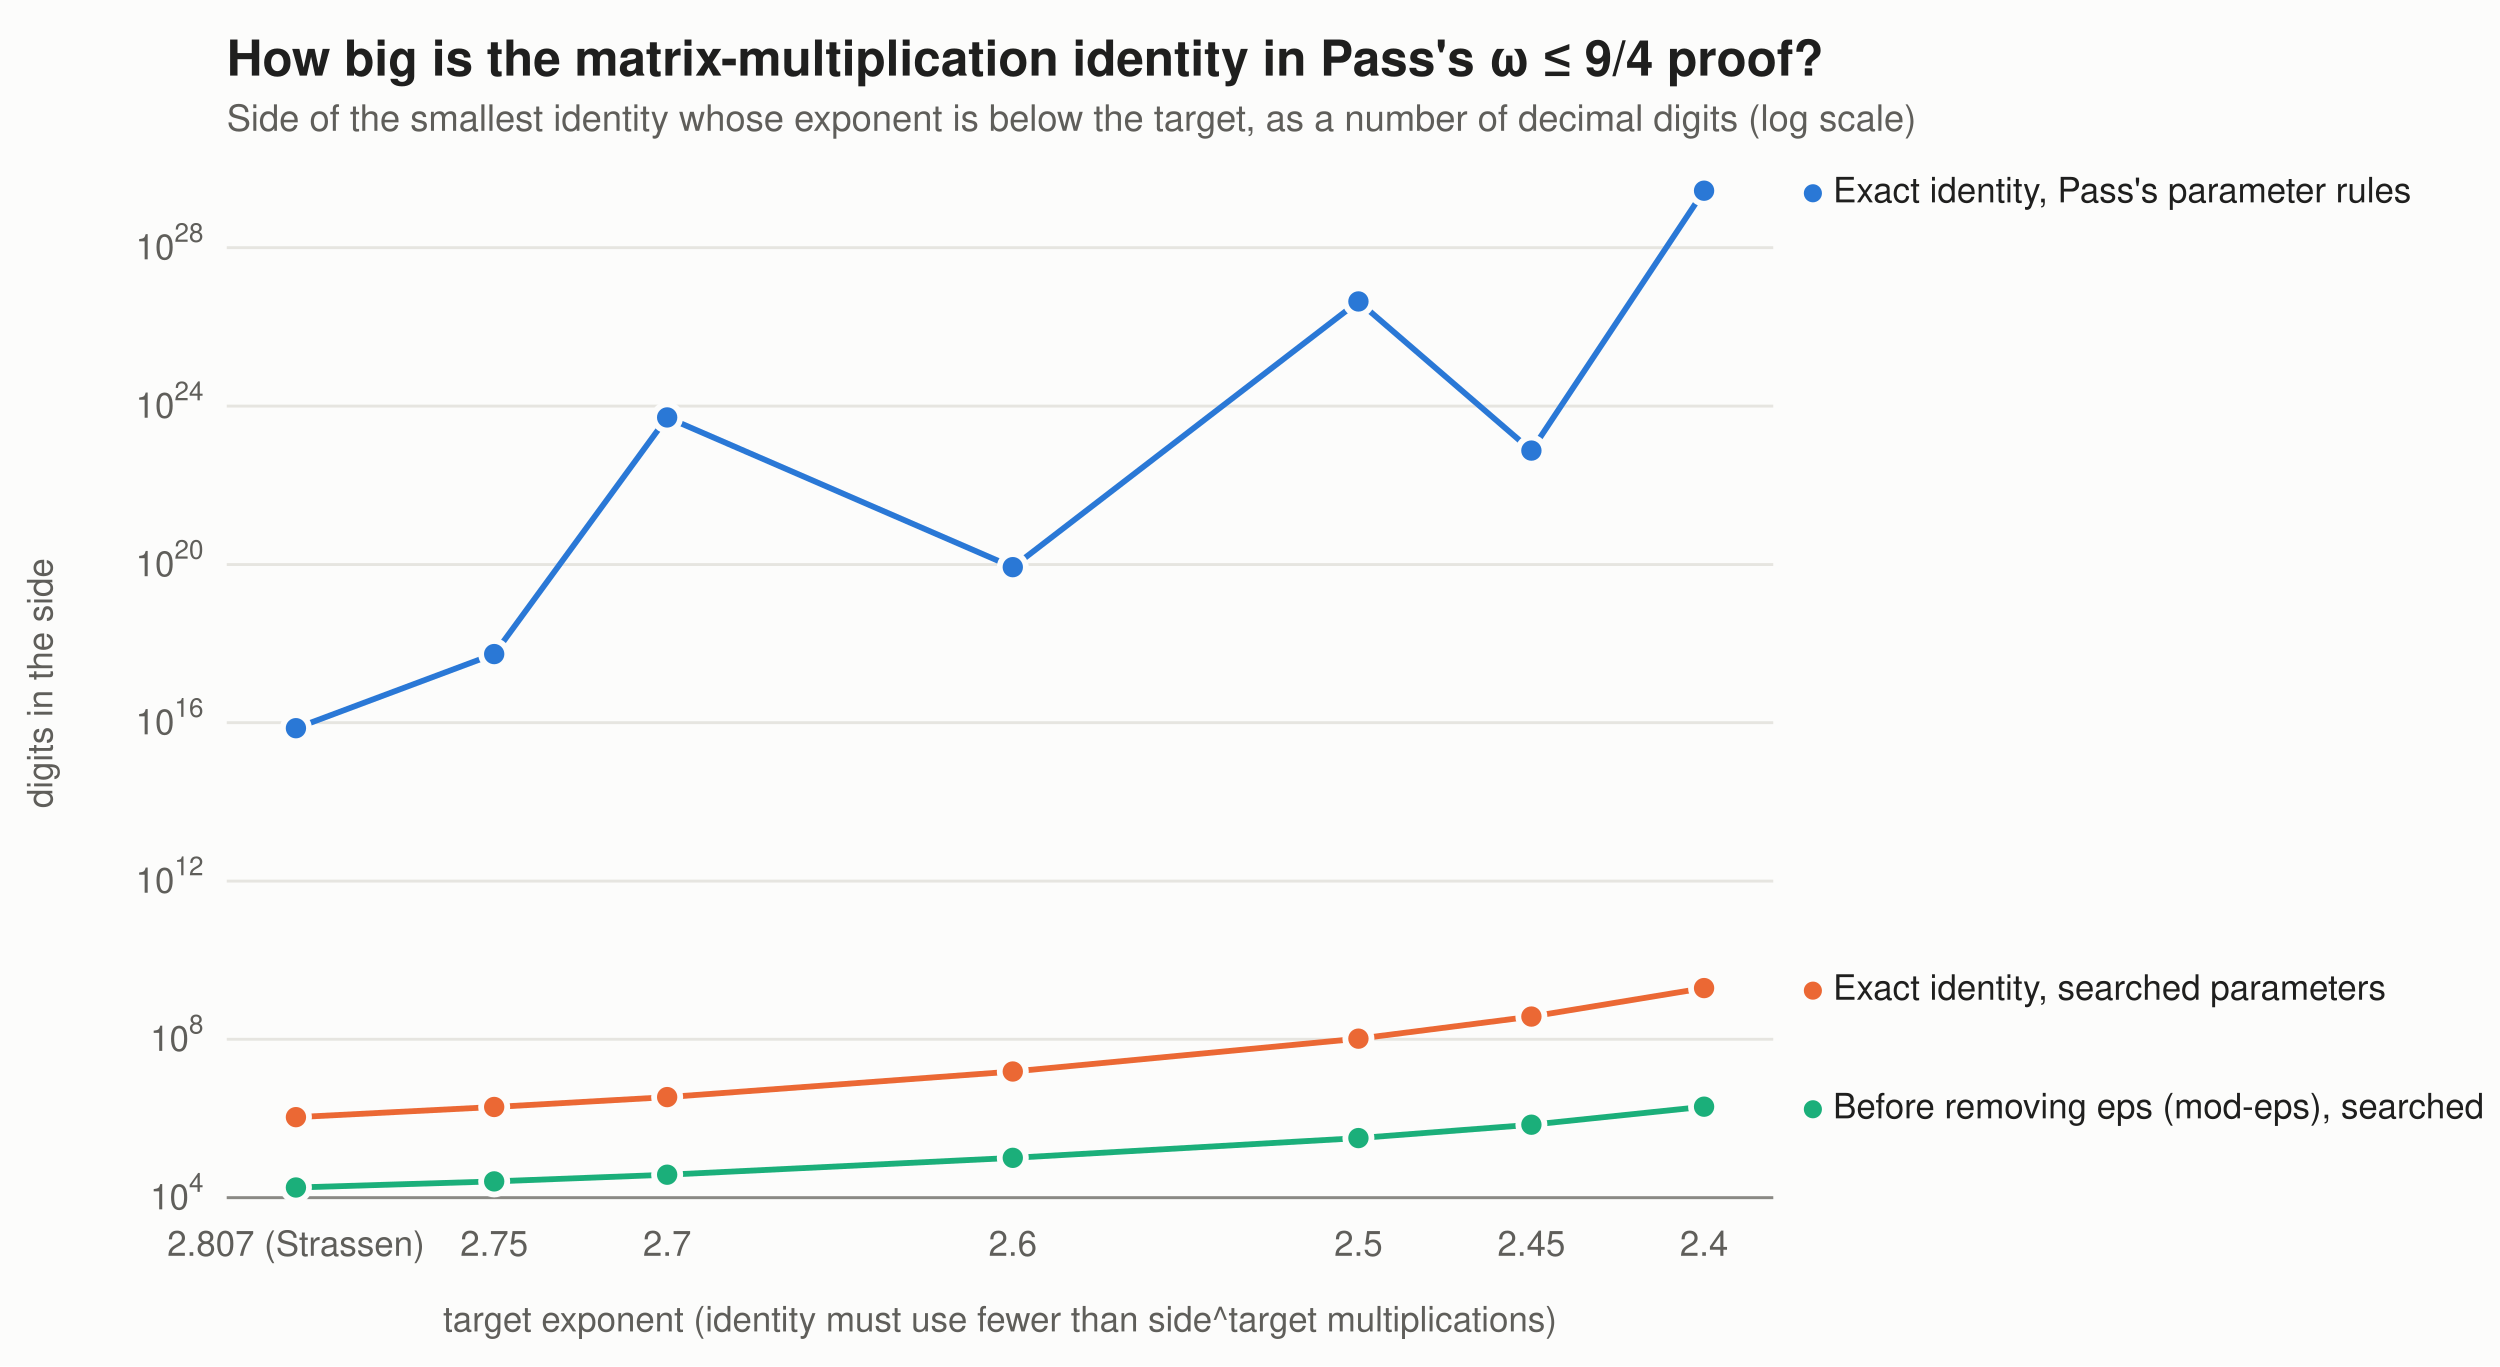
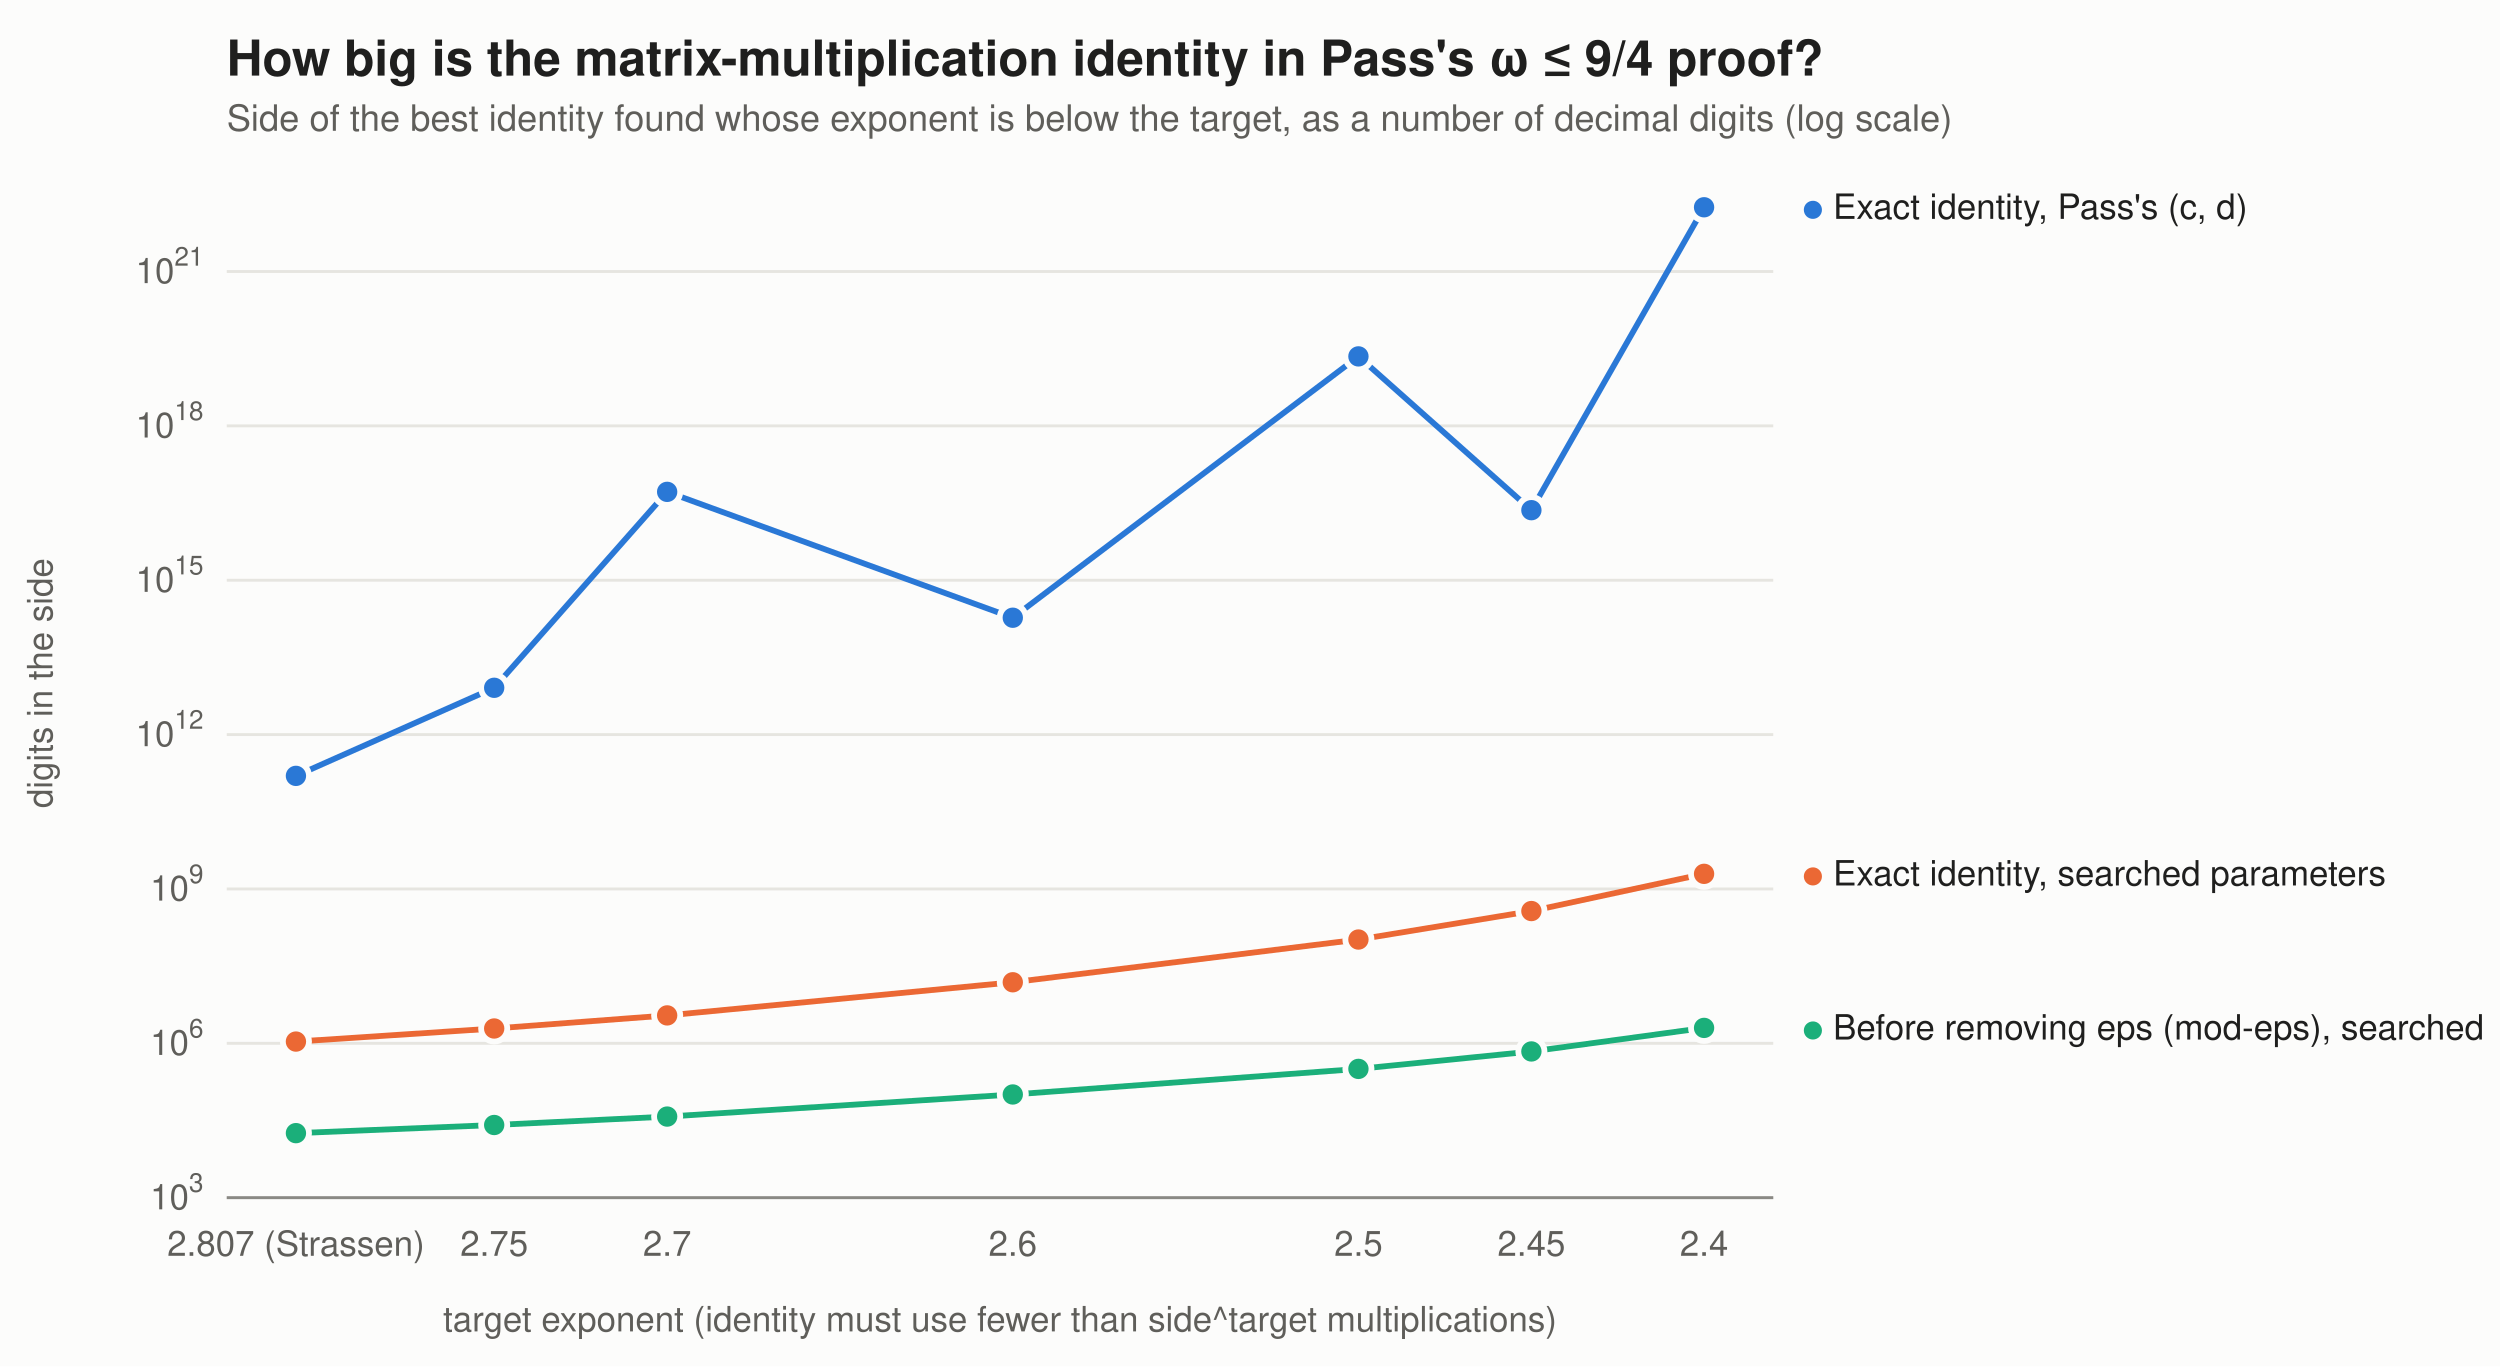
<svg xmlns="http://www.w3.org/2000/svg" width="860" height="470" viewBox="0 0 860 470" font-family="-apple-system,Segoe UI,Helvetica,Arial,sans-serif">
  <rect width="100%" height="100%" fill="#fcfcfb" />
  <text x="78" y="26" font-size="17" font-weight="600" fill="#1f1f1e">How big is the matrix-multiplication identity in Pass's ω ≤ 9/4 proof?</text>
-   <text x="78" y="45" font-size="12.5" fill="#5f5e5a">Side of the smallest identity whose exponent is below the target, as a number of decimal digits (log scale)</text>
+   <text x="78" y="45" font-size="12.5" fill="#5f5e5a">Side of the best identity found whose exponent is below the target, as a number of decimal digits (log scale)</text>
  <line x1="78" x2="610" y1="412.0" y2="412.0" stroke="#e6e5e0" stroke-width="1" />
-   <text x="70" y="416.0" font-size="12" fill="#5f5e5a" text-anchor="end">10<tspan dy="-6" font-size="9">4</tspan>
+   <text x="70" y="416.0" font-size="12" fill="#5f5e5a" text-anchor="end">10<tspan dy="-6" font-size="9">3</tspan>
  </text>
-   <line x1="78" x2="610" y1="357.5" y2="357.5" stroke="#e6e5e0" stroke-width="1" />
-   <text x="70" y="361.5" font-size="12" fill="#5f5e5a" text-anchor="end">10<tspan dy="-6" font-size="9">8</tspan>
+   <line x1="78" x2="610" y1="358.9" y2="358.9" stroke="#e6e5e0" stroke-width="1" />
+   <text x="70" y="362.9" font-size="12" fill="#5f5e5a" text-anchor="end">10<tspan dy="-6" font-size="9">6</tspan>
  </text>
-   <line x1="78" x2="610" y1="303.1" y2="303.1" stroke="#e6e5e0" stroke-width="1" />
-   <text x="70" y="307.1" font-size="12" fill="#5f5e5a" text-anchor="end">10<tspan dy="-6" font-size="9">12</tspan>
+   <line x1="78" x2="610" y1="305.8" y2="305.8" stroke="#e6e5e0" stroke-width="1" />
+   <text x="70" y="309.8" font-size="12" fill="#5f5e5a" text-anchor="end">10<tspan dy="-6" font-size="9">9</tspan>
  </text>
-   <line x1="78" x2="610" y1="248.6" y2="248.6" stroke="#e6e5e0" stroke-width="1" />
-   <text x="70" y="252.6" font-size="12" fill="#5f5e5a" text-anchor="end">10<tspan dy="-6" font-size="9">16</tspan>
+   <line x1="78" x2="610" y1="252.7" y2="252.7" stroke="#e6e5e0" stroke-width="1" />
+   <text x="70" y="256.7" font-size="12" fill="#5f5e5a" text-anchor="end">10<tspan dy="-6" font-size="9">12</tspan>
  </text>
-   <line x1="78" x2="610" y1="194.2" y2="194.2" stroke="#e6e5e0" stroke-width="1" />
-   <text x="70" y="198.2" font-size="12" fill="#5f5e5a" text-anchor="end">10<tspan dy="-6" font-size="9">20</tspan>
+   <line x1="78" x2="610" y1="199.6" y2="199.6" stroke="#e6e5e0" stroke-width="1" />
+   <text x="70" y="203.6" font-size="12" fill="#5f5e5a" text-anchor="end">10<tspan dy="-6" font-size="9">15</tspan>
  </text>
-   <line x1="78" x2="610" y1="139.7" y2="139.7" stroke="#e6e5e0" stroke-width="1" />
-   <text x="70" y="143.7" font-size="12" fill="#5f5e5a" text-anchor="end">10<tspan dy="-6" font-size="9">24</tspan>
+   <line x1="78" x2="610" y1="146.5" y2="146.5" stroke="#e6e5e0" stroke-width="1" />
+   <text x="70" y="150.5" font-size="12" fill="#5f5e5a" text-anchor="end">10<tspan dy="-6" font-size="9">18</tspan>
  </text>
-   <line x1="78" x2="610" y1="85.2" y2="85.2" stroke="#e6e5e0" stroke-width="1" />
-   <text x="70" y="89.2" font-size="12" fill="#5f5e5a" text-anchor="end">10<tspan dy="-6" font-size="9">28</tspan>
+   <line x1="78" x2="610" y1="93.4" y2="93.4" stroke="#e6e5e0" stroke-width="1" />
+   <text x="70" y="97.4" font-size="12" fill="#5f5e5a" text-anchor="end">10<tspan dy="-6" font-size="9">21</tspan>
  </text>
  <text x="18" y="235.0" font-size="12" fill="#5f5e5a" transform="rotate(-90 18 235.0)" text-anchor="middle">digits in the side</text>
  <text x="586.2" y="432" font-size="12" fill="#5f5e5a" text-anchor="middle">2.4</text>
  <text x="526.8" y="432" font-size="12" fill="#5f5e5a" text-anchor="middle">2.45</text>
  <text x="467.3" y="432" font-size="12" fill="#5f5e5a" text-anchor="middle">2.5</text>
  <text x="348.4" y="432" font-size="12" fill="#5f5e5a" text-anchor="middle">2.6</text>
  <text x="229.5" y="432" font-size="12" fill="#5f5e5a" text-anchor="middle">2.7</text>
  <text x="170.0" y="432" font-size="12" fill="#5f5e5a" text-anchor="middle">2.75</text>
  <text x="101.8" y="432" font-size="12" fill="#5f5e5a" text-anchor="middle">2.807 (Strassen)</text>
  <text x="344.0" y="458" font-size="12" fill="#5f5e5a" text-anchor="middle">target exponent  (identity must use fewer than side^target multiplications)</text>
  <line x1="78" x2="610" y1="412" y2="412" stroke="#8a8984" stroke-width="1" />
-   <path d="M101.8,250.5 L170.0,225.0 L229.5,143.6 L348.4,195.1 L467.3,103.7 L526.8,155.0 L586.2,65.6" fill="none" stroke="#2a78d6" stroke-width="2" />
-   <circle cx="101.8" cy="250.5" r="4.5" fill="#2a78d6" stroke="#fcfcfb" stroke-width="2" />
-   <circle cx="170.0" cy="225.0" r="4.5" fill="#2a78d6" stroke="#fcfcfb" stroke-width="2" />
-   <circle cx="229.5" cy="143.6" r="4.5" fill="#2a78d6" stroke="#fcfcfb" stroke-width="2" />
-   <circle cx="348.4" cy="195.1" r="4.5" fill="#2a78d6" stroke="#fcfcfb" stroke-width="2" />
-   <circle cx="467.3" cy="103.7" r="4.5" fill="#2a78d6" stroke="#fcfcfb" stroke-width="2" />
-   <circle cx="526.8" cy="155.0" r="4.5" fill="#2a78d6" stroke="#fcfcfb" stroke-width="2" />
-   <circle cx="586.2" cy="65.6" r="4.5" fill="#2a78d6" stroke="#fcfcfb" stroke-width="2" />
-   <text x="620" y="69.6" font-size="12" fill="#1f1f1e">
-     <tspan fill="#2a78d6">●</tspan> Exact identity, Pass's parameter rules</text>
-   <path d="M101.8,384.3 L170.0,380.8 L229.5,377.4 L348.4,368.6 L467.3,357.3 L526.8,349.7 L586.2,339.9" fill="none" stroke="#eb6834" stroke-width="2" />
-   <circle cx="101.8" cy="384.3" r="4.5" fill="#eb6834" stroke="#fcfcfb" stroke-width="2" />
-   <circle cx="170.0" cy="380.8" r="4.5" fill="#eb6834" stroke="#fcfcfb" stroke-width="2" />
-   <circle cx="229.5" cy="377.4" r="4.5" fill="#eb6834" stroke="#fcfcfb" stroke-width="2" />
-   <circle cx="348.4" cy="368.6" r="4.5" fill="#eb6834" stroke="#fcfcfb" stroke-width="2" />
-   <circle cx="467.3" cy="357.3" r="4.5" fill="#eb6834" stroke="#fcfcfb" stroke-width="2" />
-   <circle cx="526.8" cy="349.7" r="4.5" fill="#eb6834" stroke="#fcfcfb" stroke-width="2" />
-   <circle cx="586.2" cy="339.9" r="4.5" fill="#eb6834" stroke="#fcfcfb" stroke-width="2" />
-   <text x="620" y="343.9" font-size="12" fill="#1f1f1e">
+   <path d="M101.8,266.9 L170.0,236.6 L229.5,169.2 L348.4,212.5 L467.3,122.6 L526.8,175.5 L586.2,71.3" fill="none" stroke="#2a78d6" stroke-width="2" />
+   <circle cx="101.8" cy="266.9" r="4.5" fill="#2a78d6" stroke="#fcfcfb" stroke-width="2" />
+   <circle cx="170.0" cy="236.6" r="4.5" fill="#2a78d6" stroke="#fcfcfb" stroke-width="2" />
+   <circle cx="229.5" cy="169.2" r="4.5" fill="#2a78d6" stroke="#fcfcfb" stroke-width="2" />
+   <circle cx="348.4" cy="212.5" r="4.5" fill="#2a78d6" stroke="#fcfcfb" stroke-width="2" />
+   <circle cx="467.3" cy="122.6" r="4.5" fill="#2a78d6" stroke="#fcfcfb" stroke-width="2" />
+   <circle cx="526.8" cy="175.5" r="4.5" fill="#2a78d6" stroke="#fcfcfb" stroke-width="2" />
+   <circle cx="586.2" cy="71.3" r="4.5" fill="#2a78d6" stroke="#fcfcfb" stroke-width="2" />
+   <text x="620" y="75.3" font-size="12" fill="#1f1f1e">
+     <tspan fill="#2a78d6">●</tspan> Exact identity, Pass's (c, d)</text>
+   <path d="M101.8,358.3 L170.0,353.8 L229.5,349.3 L348.4,337.9 L467.3,323.2 L526.8,313.4 L586.2,300.6" fill="none" stroke="#eb6834" stroke-width="2" />
+   <circle cx="101.8" cy="358.3" r="4.5" fill="#eb6834" stroke="#fcfcfb" stroke-width="2" />
+   <circle cx="170.0" cy="353.8" r="4.5" fill="#eb6834" stroke="#fcfcfb" stroke-width="2" />
+   <circle cx="229.5" cy="349.3" r="4.5" fill="#eb6834" stroke="#fcfcfb" stroke-width="2" />
+   <circle cx="348.4" cy="337.9" r="4.5" fill="#eb6834" stroke="#fcfcfb" stroke-width="2" />
+   <circle cx="467.3" cy="323.2" r="4.5" fill="#eb6834" stroke="#fcfcfb" stroke-width="2" />
+   <circle cx="526.8" cy="313.4" r="4.5" fill="#eb6834" stroke="#fcfcfb" stroke-width="2" />
+   <circle cx="586.2" cy="300.6" r="4.5" fill="#eb6834" stroke="#fcfcfb" stroke-width="2" />
+   <text x="620" y="304.6" font-size="12" fill="#1f1f1e">
    <tspan fill="#eb6834">●</tspan> Exact identity, searched parameters</text>
-   <path d="M101.8,408.5 L170.0,406.4 L229.5,404.1 L348.4,398.3 L467.3,391.5 L526.8,386.9 L586.2,380.7" fill="none" stroke="#1baf7a" stroke-width="2" />
-   <circle cx="101.8" cy="408.5" r="4.5" fill="#1baf7a" stroke="#fcfcfb" stroke-width="2" />
-   <circle cx="170.0" cy="406.4" r="4.5" fill="#1baf7a" stroke="#fcfcfb" stroke-width="2" />
-   <circle cx="229.5" cy="404.1" r="4.5" fill="#1baf7a" stroke="#fcfcfb" stroke-width="2" />
-   <circle cx="348.4" cy="398.3" r="4.5" fill="#1baf7a" stroke="#fcfcfb" stroke-width="2" />
-   <circle cx="467.3" cy="391.5" r="4.5" fill="#1baf7a" stroke="#fcfcfb" stroke-width="2" />
-   <circle cx="526.8" cy="386.9" r="4.5" fill="#1baf7a" stroke="#fcfcfb" stroke-width="2" />
-   <circle cx="586.2" cy="380.7" r="4.5" fill="#1baf7a" stroke="#fcfcfb" stroke-width="2" />
-   <text x="620" y="384.7" font-size="12" fill="#1f1f1e">
+   <path d="M101.8,389.8 L170.0,387.0 L229.5,384.1 L348.4,376.5 L467.3,367.7 L526.8,361.7 L586.2,353.6" fill="none" stroke="#1baf7a" stroke-width="2" />
+   <circle cx="101.8" cy="389.8" r="4.5" fill="#1baf7a" stroke="#fcfcfb" stroke-width="2" />
+   <circle cx="170.0" cy="387.0" r="4.5" fill="#1baf7a" stroke="#fcfcfb" stroke-width="2" />
+   <circle cx="229.5" cy="384.1" r="4.5" fill="#1baf7a" stroke="#fcfcfb" stroke-width="2" />
+   <circle cx="348.4" cy="376.5" r="4.5" fill="#1baf7a" stroke="#fcfcfb" stroke-width="2" />
+   <circle cx="467.3" cy="367.7" r="4.5" fill="#1baf7a" stroke="#fcfcfb" stroke-width="2" />
+   <circle cx="526.8" cy="361.7" r="4.5" fill="#1baf7a" stroke="#fcfcfb" stroke-width="2" />
+   <circle cx="586.2" cy="353.6" r="4.5" fill="#1baf7a" stroke="#fcfcfb" stroke-width="2" />
+   <text x="620" y="357.6" font-size="12" fill="#1f1f1e">
    <tspan fill="#1baf7a">●</tspan> Before removing eps (mod-eps), searched</text>
</svg>
